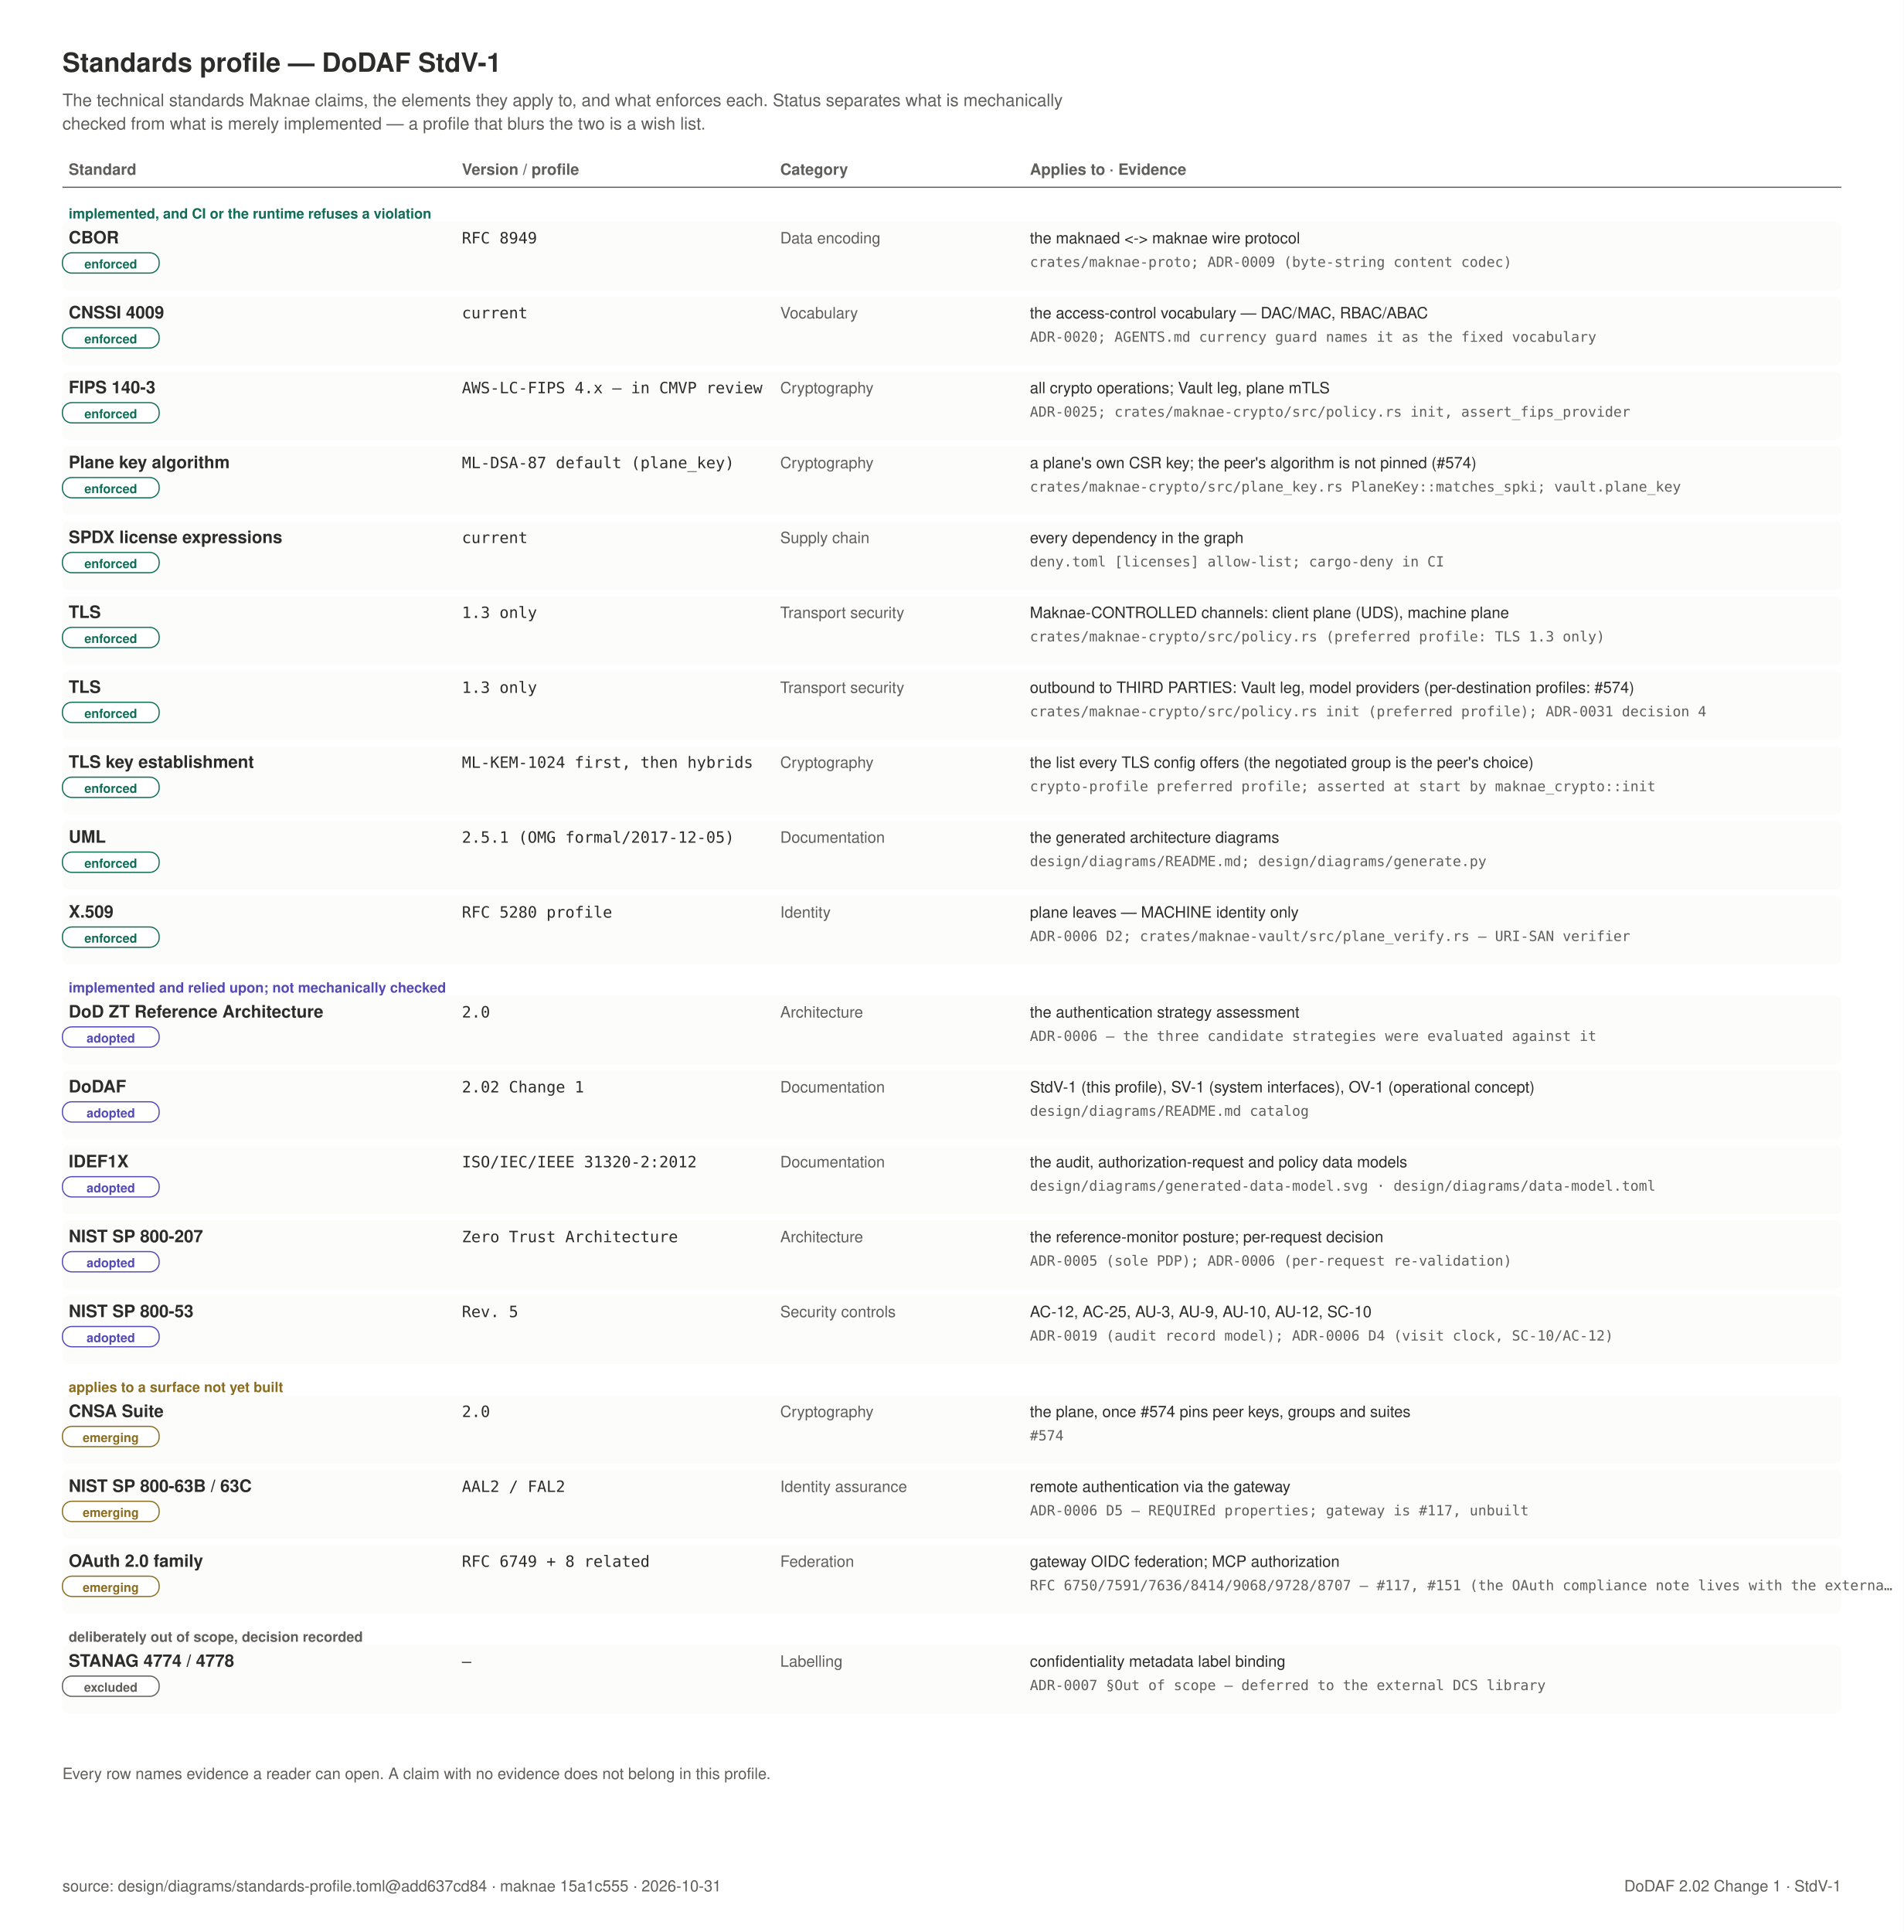
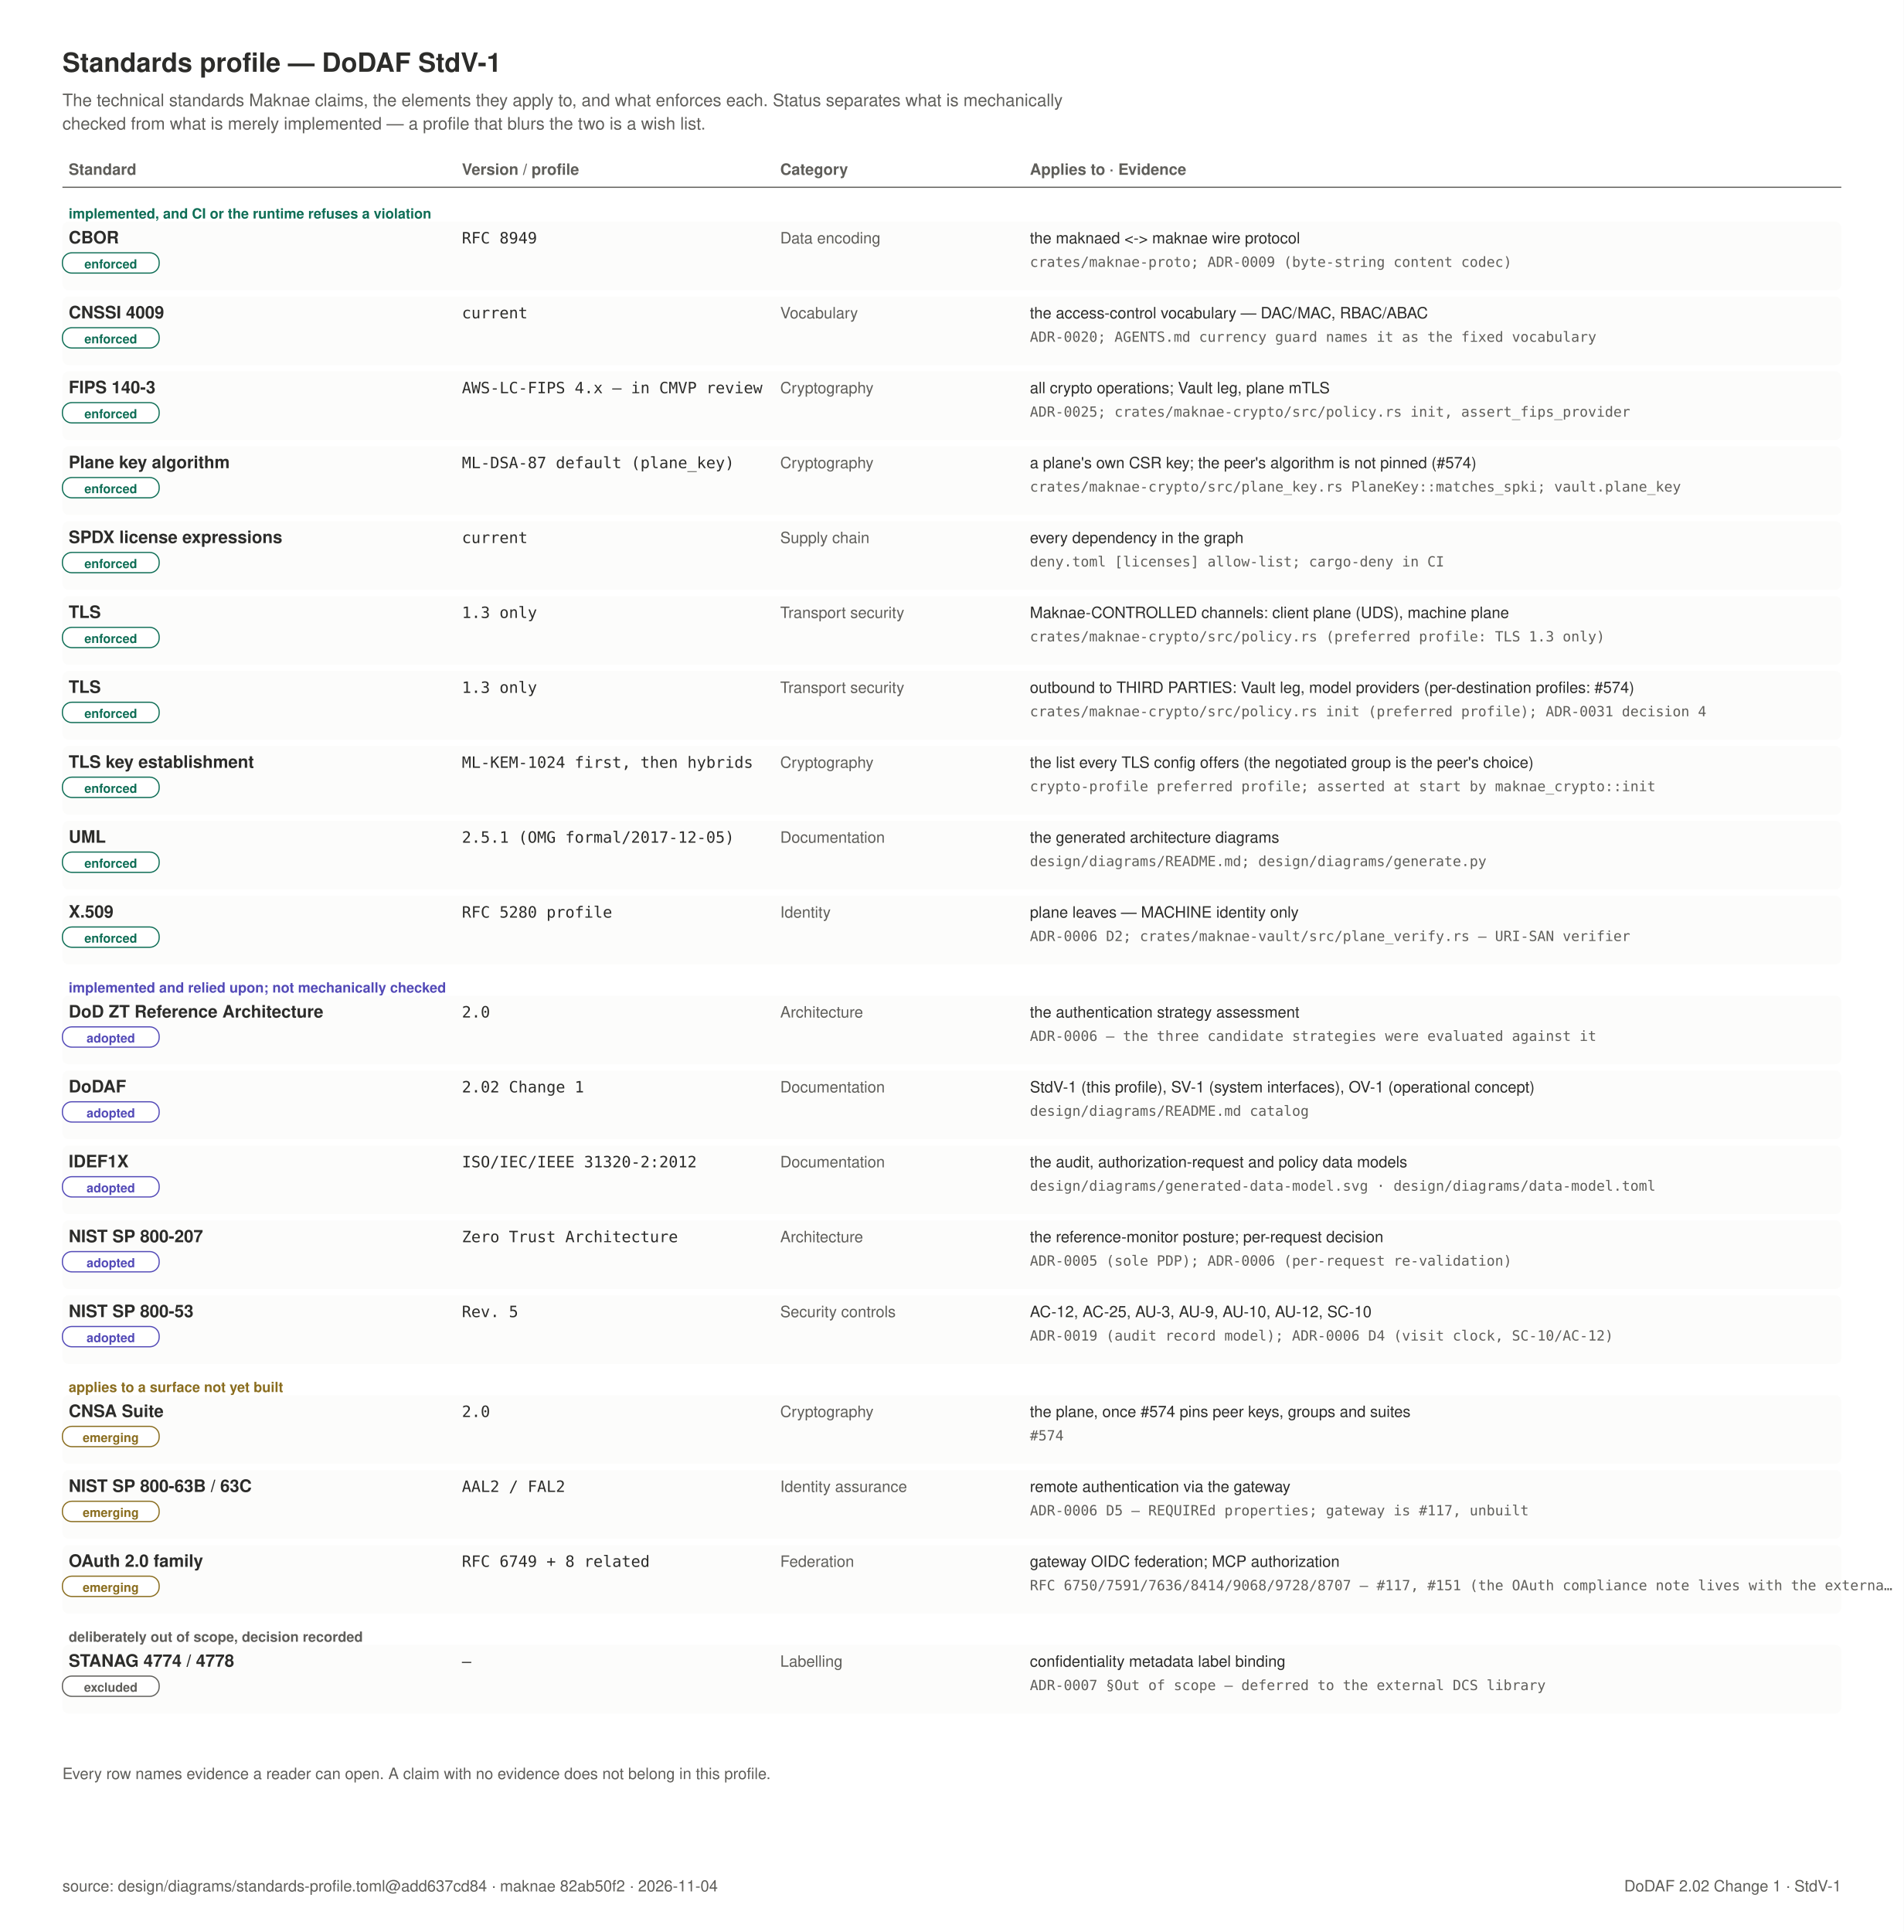
<svg xmlns="http://www.w3.org/2000/svg" width="1220" height="1238" viewBox="0 0 1220 1238" role="img">
  <rect x="0" y="0" width="1220" height="1238" fill="#FFFFFF" />
  <text x="40" y="46" text-anchor="start" font-family="Helvetica, Arial, sans-serif" font-size="17" font-weight="600" fill="#2C2C2A">Standards profile — DoDAF StdV-1</text>
  <text x="40" y="68" text-anchor="start" font-family="Helvetica, Arial, sans-serif" font-size="11" font-weight="400" fill="#5F5E5A">The technical standards Maknae claims, the elements they apply to, and what enforces each. Status separates what is mechanically</text>
  <text x="40" y="83" text-anchor="start" font-family="Helvetica, Arial, sans-serif" font-size="11" font-weight="400" fill="#5F5E5A">checked from what is merely implemented — a profile that blurs the two is a wish list.</text>
  <text x="44" y="112" text-anchor="start" font-family="Helvetica, Arial, sans-serif" font-size="10" font-weight="600" fill="#5F5E5A">Standard</text>
  <text x="296" y="112" text-anchor="start" font-family="Helvetica, Arial, sans-serif" font-size="10" font-weight="600" fill="#5F5E5A">Version / profile</text>
  <text x="500" y="112" text-anchor="start" font-family="Helvetica, Arial, sans-serif" font-size="10" font-weight="600" fill="#5F5E5A">Category</text>
  <text x="660" y="112" text-anchor="start" font-family="Helvetica, Arial, sans-serif" font-size="10" font-weight="600" fill="#5F5E5A">Applies to  ·  Evidence</text>
  <line x1="40" y1="120" x2="1180" y2="120" stroke="#5F5E5A" stroke-width="0.75" />
  <text x="44" y="140" text-anchor="start" font-family="Helvetica, Arial, sans-serif" font-size="9" font-weight="600" fill="#0F6E56">implemented, and CI or the runtime refuses a violation</text>
  <rect x="40" y="142" width="1140" height="44" rx="4" fill="#FCFCFB" stroke="none" stroke-width="0" />
  <text x="44" y="156" text-anchor="start" font-family="Helvetica, Arial, sans-serif" font-size="11" font-weight="600" fill="#2C2C2A">CBOR</text>
  <rect x="40" y="162" width="62" height="13" rx="6" fill="#FFFFFF" stroke="#0F6E56" stroke-width="0.75" />
  <text x="71" y="172" text-anchor="middle" font-family="Helvetica, Arial, sans-serif" font-size="8" font-weight="600" fill="#0F6E56">enforced</text>
  <text x="296" y="156" text-anchor="start" font-family="ui-monospace, SFMono-Regular, Menlo, monospace" font-size="10" font-weight="400" fill="#2C2C2A">RFC 8949</text>
  <text x="500" y="156" text-anchor="start" font-family="Helvetica, Arial, sans-serif" font-size="10" font-weight="400" fill="#5F5E5A">Data encoding</text>
  <text x="660" y="156" text-anchor="start" font-family="Helvetica, Arial, sans-serif" font-size="10" font-weight="400" fill="#2C2C2A">the maknaed &lt;-&gt; maknae wire protocol</text>
  <text x="660" y="171" text-anchor="start" font-family="ui-monospace, SFMono-Regular, Menlo, monospace" font-size="9" font-weight="400" fill="#5F5E5A">crates/maknae-proto; ADR-0009 (byte-string content codec)</text>
  <rect x="40" y="190" width="1140" height="44" rx="4" fill="#FCFCFB" stroke="none" stroke-width="0" />
  <text x="44" y="204" text-anchor="start" font-family="Helvetica, Arial, sans-serif" font-size="11" font-weight="600" fill="#2C2C2A">CNSSI 4009</text>
  <rect x="40" y="210" width="62" height="13" rx="6" fill="#FFFFFF" stroke="#0F6E56" stroke-width="0.75" />
  <text x="71" y="220" text-anchor="middle" font-family="Helvetica, Arial, sans-serif" font-size="8" font-weight="600" fill="#0F6E56">enforced</text>
  <text x="296" y="204" text-anchor="start" font-family="ui-monospace, SFMono-Regular, Menlo, monospace" font-size="10" font-weight="400" fill="#2C2C2A">current</text>
  <text x="500" y="204" text-anchor="start" font-family="Helvetica, Arial, sans-serif" font-size="10" font-weight="400" fill="#5F5E5A">Vocabulary</text>
  <text x="660" y="204" text-anchor="start" font-family="Helvetica, Arial, sans-serif" font-size="10" font-weight="400" fill="#2C2C2A">the access-control vocabulary — DAC/MAC, RBAC/ABAC</text>
  <text x="660" y="219" text-anchor="start" font-family="ui-monospace, SFMono-Regular, Menlo, monospace" font-size="9" font-weight="400" fill="#5F5E5A">ADR-0020; AGENTS.md currency guard names it as the fixed vocabulary</text>
  <rect x="40" y="238" width="1140" height="44" rx="4" fill="#FCFCFB" stroke="none" stroke-width="0" />
  <text x="44" y="252" text-anchor="start" font-family="Helvetica, Arial, sans-serif" font-size="11" font-weight="600" fill="#2C2C2A">FIPS 140-3</text>
  <rect x="40" y="258" width="62" height="13" rx="6" fill="#FFFFFF" stroke="#0F6E56" stroke-width="0.75" />
  <text x="71" y="268" text-anchor="middle" font-family="Helvetica, Arial, sans-serif" font-size="8" font-weight="600" fill="#0F6E56">enforced</text>
  <text x="296" y="252" text-anchor="start" font-family="ui-monospace, SFMono-Regular, Menlo, monospace" font-size="10" font-weight="400" fill="#2C2C2A">AWS-LC-FIPS 4.x — in CMVP review</text>
  <text x="500" y="252" text-anchor="start" font-family="Helvetica, Arial, sans-serif" font-size="10" font-weight="400" fill="#5F5E5A">Cryptography</text>
  <text x="660" y="252" text-anchor="start" font-family="Helvetica, Arial, sans-serif" font-size="10" font-weight="400" fill="#2C2C2A">all crypto operations; Vault leg, plane mTLS</text>
  <text x="660" y="267" text-anchor="start" font-family="ui-monospace, SFMono-Regular, Menlo, monospace" font-size="9" font-weight="400" fill="#5F5E5A">ADR-0025; crates/maknae-crypto/src/policy.rs init, assert_fips_provider</text>
  <rect x="40" y="286" width="1140" height="44" rx="4" fill="#FCFCFB" stroke="none" stroke-width="0" />
  <text x="44" y="300" text-anchor="start" font-family="Helvetica, Arial, sans-serif" font-size="11" font-weight="600" fill="#2C2C2A">Plane key algorithm</text>
  <rect x="40" y="306" width="62" height="13" rx="6" fill="#FFFFFF" stroke="#0F6E56" stroke-width="0.75" />
  <text x="71" y="316" text-anchor="middle" font-family="Helvetica, Arial, sans-serif" font-size="8" font-weight="600" fill="#0F6E56">enforced</text>
  <text x="296" y="300" text-anchor="start" font-family="ui-monospace, SFMono-Regular, Menlo, monospace" font-size="10" font-weight="400" fill="#2C2C2A">ML-DSA-87 default (plane_key)</text>
  <text x="500" y="300" text-anchor="start" font-family="Helvetica, Arial, sans-serif" font-size="10" font-weight="400" fill="#5F5E5A">Cryptography</text>
  <text x="660" y="300" text-anchor="start" font-family="Helvetica, Arial, sans-serif" font-size="10" font-weight="400" fill="#2C2C2A">a plane's own CSR key; the peer's algorithm is not pinned (#574)</text>
  <text x="660" y="315" text-anchor="start" font-family="ui-monospace, SFMono-Regular, Menlo, monospace" font-size="9" font-weight="400" fill="#5F5E5A">crates/maknae-crypto/src/plane_key.rs PlaneKey::matches_spki; vault.plane_key</text>
  <rect x="40" y="334" width="1140" height="44" rx="4" fill="#FCFCFB" stroke="none" stroke-width="0" />
  <text x="44" y="348" text-anchor="start" font-family="Helvetica, Arial, sans-serif" font-size="11" font-weight="600" fill="#2C2C2A">SPDX license expressions</text>
  <rect x="40" y="354" width="62" height="13" rx="6" fill="#FFFFFF" stroke="#0F6E56" stroke-width="0.75" />
  <text x="71" y="364" text-anchor="middle" font-family="Helvetica, Arial, sans-serif" font-size="8" font-weight="600" fill="#0F6E56">enforced</text>
  <text x="296" y="348" text-anchor="start" font-family="ui-monospace, SFMono-Regular, Menlo, monospace" font-size="10" font-weight="400" fill="#2C2C2A">current</text>
  <text x="500" y="348" text-anchor="start" font-family="Helvetica, Arial, sans-serif" font-size="10" font-weight="400" fill="#5F5E5A">Supply chain</text>
  <text x="660" y="348" text-anchor="start" font-family="Helvetica, Arial, sans-serif" font-size="10" font-weight="400" fill="#2C2C2A">every dependency in the graph</text>
  <text x="660" y="363" text-anchor="start" font-family="ui-monospace, SFMono-Regular, Menlo, monospace" font-size="9" font-weight="400" fill="#5F5E5A">deny.toml [licenses] allow-list; cargo-deny in CI</text>
  <rect x="40" y="382" width="1140" height="44" rx="4" fill="#FCFCFB" stroke="none" stroke-width="0" />
  <text x="44" y="396" text-anchor="start" font-family="Helvetica, Arial, sans-serif" font-size="11" font-weight="600" fill="#2C2C2A">TLS</text>
  <rect x="40" y="402" width="62" height="13" rx="6" fill="#FFFFFF" stroke="#0F6E56" stroke-width="0.75" />
  <text x="71" y="412" text-anchor="middle" font-family="Helvetica, Arial, sans-serif" font-size="8" font-weight="600" fill="#0F6E56">enforced</text>
  <text x="296" y="396" text-anchor="start" font-family="ui-monospace, SFMono-Regular, Menlo, monospace" font-size="10" font-weight="400" fill="#2C2C2A">1.3 only</text>
  <text x="500" y="396" text-anchor="start" font-family="Helvetica, Arial, sans-serif" font-size="10" font-weight="400" fill="#5F5E5A">Transport security</text>
  <text x="660" y="396" text-anchor="start" font-family="Helvetica, Arial, sans-serif" font-size="10" font-weight="400" fill="#2C2C2A">Maknae-CONTROLLED channels: client plane (UDS), machine plane</text>
  <text x="660" y="411" text-anchor="start" font-family="ui-monospace, SFMono-Regular, Menlo, monospace" font-size="9" font-weight="400" fill="#5F5E5A">crates/maknae-crypto/src/policy.rs (preferred profile: TLS 1.3 only)</text>
  <rect x="40" y="430" width="1140" height="44" rx="4" fill="#FCFCFB" stroke="none" stroke-width="0" />
  <text x="44" y="444" text-anchor="start" font-family="Helvetica, Arial, sans-serif" font-size="11" font-weight="600" fill="#2C2C2A">TLS</text>
  <rect x="40" y="450" width="62" height="13" rx="6" fill="#FFFFFF" stroke="#0F6E56" stroke-width="0.75" />
  <text x="71" y="460" text-anchor="middle" font-family="Helvetica, Arial, sans-serif" font-size="8" font-weight="600" fill="#0F6E56">enforced</text>
  <text x="296" y="444" text-anchor="start" font-family="ui-monospace, SFMono-Regular, Menlo, monospace" font-size="10" font-weight="400" fill="#2C2C2A">1.3 only</text>
  <text x="500" y="444" text-anchor="start" font-family="Helvetica, Arial, sans-serif" font-size="10" font-weight="400" fill="#5F5E5A">Transport security</text>
  <text x="660" y="444" text-anchor="start" font-family="Helvetica, Arial, sans-serif" font-size="10" font-weight="400" fill="#2C2C2A">outbound to THIRD PARTIES: Vault leg, model providers (per-destination profiles: #574)</text>
  <text x="660" y="459" text-anchor="start" font-family="ui-monospace, SFMono-Regular, Menlo, monospace" font-size="9" font-weight="400" fill="#5F5E5A">crates/maknae-crypto/src/policy.rs init (preferred profile); ADR-0031 decision 4</text>
  <rect x="40" y="478" width="1140" height="44" rx="4" fill="#FCFCFB" stroke="none" stroke-width="0" />
  <text x="44" y="492" text-anchor="start" font-family="Helvetica, Arial, sans-serif" font-size="11" font-weight="600" fill="#2C2C2A">TLS key establishment</text>
  <rect x="40" y="498" width="62" height="13" rx="6" fill="#FFFFFF" stroke="#0F6E56" stroke-width="0.75" />
  <text x="71" y="508" text-anchor="middle" font-family="Helvetica, Arial, sans-serif" font-size="8" font-weight="600" fill="#0F6E56">enforced</text>
  <text x="296" y="492" text-anchor="start" font-family="ui-monospace, SFMono-Regular, Menlo, monospace" font-size="10" font-weight="400" fill="#2C2C2A">ML-KEM-1024 first, then hybrids</text>
  <text x="500" y="492" text-anchor="start" font-family="Helvetica, Arial, sans-serif" font-size="10" font-weight="400" fill="#5F5E5A">Cryptography</text>
  <text x="660" y="492" text-anchor="start" font-family="Helvetica, Arial, sans-serif" font-size="10" font-weight="400" fill="#2C2C2A">the list every TLS config offers (the negotiated group is the peer's choice)</text>
  <text x="660" y="507" text-anchor="start" font-family="ui-monospace, SFMono-Regular, Menlo, monospace" font-size="9" font-weight="400" fill="#5F5E5A">crypto-profile preferred profile; asserted at start by maknae_crypto::init</text>
  <rect x="40" y="526" width="1140" height="44" rx="4" fill="#FCFCFB" stroke="none" stroke-width="0" />
  <text x="44" y="540" text-anchor="start" font-family="Helvetica, Arial, sans-serif" font-size="11" font-weight="600" fill="#2C2C2A">UML</text>
  <rect x="40" y="546" width="62" height="13" rx="6" fill="#FFFFFF" stroke="#0F6E56" stroke-width="0.75" />
  <text x="71" y="556" text-anchor="middle" font-family="Helvetica, Arial, sans-serif" font-size="8" font-weight="600" fill="#0F6E56">enforced</text>
  <text x="296" y="540" text-anchor="start" font-family="ui-monospace, SFMono-Regular, Menlo, monospace" font-size="10" font-weight="400" fill="#2C2C2A">2.5.1 (OMG formal/2017-12-05)</text>
  <text x="500" y="540" text-anchor="start" font-family="Helvetica, Arial, sans-serif" font-size="10" font-weight="400" fill="#5F5E5A">Documentation</text>
  <text x="660" y="540" text-anchor="start" font-family="Helvetica, Arial, sans-serif" font-size="10" font-weight="400" fill="#2C2C2A">the generated architecture diagrams</text>
  <text x="660" y="555" text-anchor="start" font-family="ui-monospace, SFMono-Regular, Menlo, monospace" font-size="9" font-weight="400" fill="#5F5E5A">design/diagrams/README.md; design/diagrams/generate.py</text>
  <rect x="40" y="574" width="1140" height="44" rx="4" fill="#FCFCFB" stroke="none" stroke-width="0" />
  <text x="44" y="588" text-anchor="start" font-family="Helvetica, Arial, sans-serif" font-size="11" font-weight="600" fill="#2C2C2A">X.509</text>
  <rect x="40" y="594" width="62" height="13" rx="6" fill="#FFFFFF" stroke="#0F6E56" stroke-width="0.75" />
  <text x="71" y="604" text-anchor="middle" font-family="Helvetica, Arial, sans-serif" font-size="8" font-weight="600" fill="#0F6E56">enforced</text>
  <text x="296" y="588" text-anchor="start" font-family="ui-monospace, SFMono-Regular, Menlo, monospace" font-size="10" font-weight="400" fill="#2C2C2A">RFC 5280 profile</text>
  <text x="500" y="588" text-anchor="start" font-family="Helvetica, Arial, sans-serif" font-size="10" font-weight="400" fill="#5F5E5A">Identity</text>
  <text x="660" y="588" text-anchor="start" font-family="Helvetica, Arial, sans-serif" font-size="10" font-weight="400" fill="#2C2C2A">plane leaves — MACHINE identity only</text>
  <text x="660" y="603" text-anchor="start" font-family="ui-monospace, SFMono-Regular, Menlo, monospace" font-size="9" font-weight="400" fill="#5F5E5A">ADR-0006 D2; crates/maknae-vault/src/plane_verify.rs — URI-SAN verifier</text>
  <text x="44" y="636" text-anchor="start" font-family="Helvetica, Arial, sans-serif" font-size="9" font-weight="600" fill="#534AB7">implemented and relied upon; not mechanically checked</text>
  <rect x="40" y="638" width="1140" height="44" rx="4" fill="#FCFCFB" stroke="none" stroke-width="0" />
  <text x="44" y="652" text-anchor="start" font-family="Helvetica, Arial, sans-serif" font-size="11" font-weight="600" fill="#2C2C2A">DoD ZT Reference Architecture</text>
  <rect x="40" y="658" width="62" height="13" rx="6" fill="#FFFFFF" stroke="#534AB7" stroke-width="0.75" />
  <text x="71" y="668" text-anchor="middle" font-family="Helvetica, Arial, sans-serif" font-size="8" font-weight="600" fill="#534AB7">adopted</text>
  <text x="296" y="652" text-anchor="start" font-family="ui-monospace, SFMono-Regular, Menlo, monospace" font-size="10" font-weight="400" fill="#2C2C2A">2.0</text>
  <text x="500" y="652" text-anchor="start" font-family="Helvetica, Arial, sans-serif" font-size="10" font-weight="400" fill="#5F5E5A">Architecture</text>
  <text x="660" y="652" text-anchor="start" font-family="Helvetica, Arial, sans-serif" font-size="10" font-weight="400" fill="#2C2C2A">the authentication strategy assessment</text>
  <text x="660" y="667" text-anchor="start" font-family="ui-monospace, SFMono-Regular, Menlo, monospace" font-size="9" font-weight="400" fill="#5F5E5A">ADR-0006 — the three candidate strategies were evaluated against it</text>
  <rect x="40" y="686" width="1140" height="44" rx="4" fill="#FCFCFB" stroke="none" stroke-width="0" />
  <text x="44" y="700" text-anchor="start" font-family="Helvetica, Arial, sans-serif" font-size="11" font-weight="600" fill="#2C2C2A">DoDAF</text>
  <rect x="40" y="706" width="62" height="13" rx="6" fill="#FFFFFF" stroke="#534AB7" stroke-width="0.75" />
  <text x="71" y="716" text-anchor="middle" font-family="Helvetica, Arial, sans-serif" font-size="8" font-weight="600" fill="#534AB7">adopted</text>
  <text x="296" y="700" text-anchor="start" font-family="ui-monospace, SFMono-Regular, Menlo, monospace" font-size="10" font-weight="400" fill="#2C2C2A">2.02 Change 1</text>
  <text x="500" y="700" text-anchor="start" font-family="Helvetica, Arial, sans-serif" font-size="10" font-weight="400" fill="#5F5E5A">Documentation</text>
  <text x="660" y="700" text-anchor="start" font-family="Helvetica, Arial, sans-serif" font-size="10" font-weight="400" fill="#2C2C2A">StdV-1 (this profile), SV-1 (system interfaces), OV-1 (operational concept)</text>
  <text x="660" y="715" text-anchor="start" font-family="ui-monospace, SFMono-Regular, Menlo, monospace" font-size="9" font-weight="400" fill="#5F5E5A">design/diagrams/README.md catalog</text>
  <rect x="40" y="734" width="1140" height="44" rx="4" fill="#FCFCFB" stroke="none" stroke-width="0" />
  <text x="44" y="748" text-anchor="start" font-family="Helvetica, Arial, sans-serif" font-size="11" font-weight="600" fill="#2C2C2A">IDEF1X</text>
  <rect x="40" y="754" width="62" height="13" rx="6" fill="#FFFFFF" stroke="#534AB7" stroke-width="0.75" />
  <text x="71" y="764" text-anchor="middle" font-family="Helvetica, Arial, sans-serif" font-size="8" font-weight="600" fill="#534AB7">adopted</text>
  <text x="296" y="748" text-anchor="start" font-family="ui-monospace, SFMono-Regular, Menlo, monospace" font-size="10" font-weight="400" fill="#2C2C2A">ISO/IEC/IEEE 31320-2:2012</text>
  <text x="500" y="748" text-anchor="start" font-family="Helvetica, Arial, sans-serif" font-size="10" font-weight="400" fill="#5F5E5A">Documentation</text>
  <text x="660" y="748" text-anchor="start" font-family="Helvetica, Arial, sans-serif" font-size="10" font-weight="400" fill="#2C2C2A">the audit, authorization-request and policy data models</text>
  <text x="660" y="763" text-anchor="start" font-family="ui-monospace, SFMono-Regular, Menlo, monospace" font-size="9" font-weight="400" fill="#5F5E5A">design/diagrams/generated-data-model.svg · design/diagrams/data-model.toml</text>
  <rect x="40" y="782" width="1140" height="44" rx="4" fill="#FCFCFB" stroke="none" stroke-width="0" />
  <text x="44" y="796" text-anchor="start" font-family="Helvetica, Arial, sans-serif" font-size="11" font-weight="600" fill="#2C2C2A">NIST SP 800-207</text>
  <rect x="40" y="802" width="62" height="13" rx="6" fill="#FFFFFF" stroke="#534AB7" stroke-width="0.75" />
  <text x="71" y="812" text-anchor="middle" font-family="Helvetica, Arial, sans-serif" font-size="8" font-weight="600" fill="#534AB7">adopted</text>
  <text x="296" y="796" text-anchor="start" font-family="ui-monospace, SFMono-Regular, Menlo, monospace" font-size="10" font-weight="400" fill="#2C2C2A">Zero Trust Architecture</text>
  <text x="500" y="796" text-anchor="start" font-family="Helvetica, Arial, sans-serif" font-size="10" font-weight="400" fill="#5F5E5A">Architecture</text>
  <text x="660" y="796" text-anchor="start" font-family="Helvetica, Arial, sans-serif" font-size="10" font-weight="400" fill="#2C2C2A">the reference-monitor posture; per-request decision</text>
  <text x="660" y="811" text-anchor="start" font-family="ui-monospace, SFMono-Regular, Menlo, monospace" font-size="9" font-weight="400" fill="#5F5E5A">ADR-0005 (sole PDP); ADR-0006 (per-request re-validation)</text>
  <rect x="40" y="830" width="1140" height="44" rx="4" fill="#FCFCFB" stroke="none" stroke-width="0" />
  <text x="44" y="844" text-anchor="start" font-family="Helvetica, Arial, sans-serif" font-size="11" font-weight="600" fill="#2C2C2A">NIST SP 800-53</text>
  <rect x="40" y="850" width="62" height="13" rx="6" fill="#FFFFFF" stroke="#534AB7" stroke-width="0.75" />
  <text x="71" y="860" text-anchor="middle" font-family="Helvetica, Arial, sans-serif" font-size="8" font-weight="600" fill="#534AB7">adopted</text>
  <text x="296" y="844" text-anchor="start" font-family="ui-monospace, SFMono-Regular, Menlo, monospace" font-size="10" font-weight="400" fill="#2C2C2A">Rev. 5</text>
  <text x="500" y="844" text-anchor="start" font-family="Helvetica, Arial, sans-serif" font-size="10" font-weight="400" fill="#5F5E5A">Security controls</text>
  <text x="660" y="844" text-anchor="start" font-family="Helvetica, Arial, sans-serif" font-size="10" font-weight="400" fill="#2C2C2A">AC-12, AC-25, AU-3, AU-9, AU-10, AU-12, SC-10</text>
  <text x="660" y="859" text-anchor="start" font-family="ui-monospace, SFMono-Regular, Menlo, monospace" font-size="9" font-weight="400" fill="#5F5E5A">ADR-0019 (audit record model); ADR-0006 D4 (visit clock, SC-10/AC-12)</text>
  <text x="44" y="892" text-anchor="start" font-family="Helvetica, Arial, sans-serif" font-size="9" font-weight="600" fill="#8A6D1F">applies to a surface not yet built</text>
  <rect x="40" y="894" width="1140" height="44" rx="4" fill="#FCFCFB" stroke="none" stroke-width="0" />
  <text x="44" y="908" text-anchor="start" font-family="Helvetica, Arial, sans-serif" font-size="11" font-weight="600" fill="#2C2C2A">CNSA Suite</text>
  <rect x="40" y="914" width="62" height="13" rx="6" fill="#FFFFFF" stroke="#8A6D1F" stroke-width="0.75" />
  <text x="71" y="924" text-anchor="middle" font-family="Helvetica, Arial, sans-serif" font-size="8" font-weight="600" fill="#8A6D1F">emerging</text>
  <text x="296" y="908" text-anchor="start" font-family="ui-monospace, SFMono-Regular, Menlo, monospace" font-size="10" font-weight="400" fill="#2C2C2A">2.0</text>
  <text x="500" y="908" text-anchor="start" font-family="Helvetica, Arial, sans-serif" font-size="10" font-weight="400" fill="#5F5E5A">Cryptography</text>
  <text x="660" y="908" text-anchor="start" font-family="Helvetica, Arial, sans-serif" font-size="10" font-weight="400" fill="#2C2C2A">the plane, once #574 pins peer keys, groups and suites</text>
  <text x="660" y="923" text-anchor="start" font-family="ui-monospace, SFMono-Regular, Menlo, monospace" font-size="9" font-weight="400" fill="#5F5E5A">#574</text>
  <rect x="40" y="942" width="1140" height="44" rx="4" fill="#FCFCFB" stroke="none" stroke-width="0" />
  <text x="44" y="956" text-anchor="start" font-family="Helvetica, Arial, sans-serif" font-size="11" font-weight="600" fill="#2C2C2A">NIST SP 800-63B / 63C</text>
  <rect x="40" y="962" width="62" height="13" rx="6" fill="#FFFFFF" stroke="#8A6D1F" stroke-width="0.75" />
  <text x="71" y="972" text-anchor="middle" font-family="Helvetica, Arial, sans-serif" font-size="8" font-weight="600" fill="#8A6D1F">emerging</text>
  <text x="296" y="956" text-anchor="start" font-family="ui-monospace, SFMono-Regular, Menlo, monospace" font-size="10" font-weight="400" fill="#2C2C2A">AAL2 / FAL2</text>
  <text x="500" y="956" text-anchor="start" font-family="Helvetica, Arial, sans-serif" font-size="10" font-weight="400" fill="#5F5E5A">Identity assurance</text>
  <text x="660" y="956" text-anchor="start" font-family="Helvetica, Arial, sans-serif" font-size="10" font-weight="400" fill="#2C2C2A">remote authentication via the gateway</text>
  <text x="660" y="971" text-anchor="start" font-family="ui-monospace, SFMono-Regular, Menlo, monospace" font-size="9" font-weight="400" fill="#5F5E5A">ADR-0006 D5 — REQUIREd properties; gateway is #117, unbuilt</text>
  <rect x="40" y="990" width="1140" height="44" rx="4" fill="#FCFCFB" stroke="none" stroke-width="0" />
  <text x="44" y="1004" text-anchor="start" font-family="Helvetica, Arial, sans-serif" font-size="11" font-weight="600" fill="#2C2C2A">OAuth 2.0 family</text>
  <rect x="40" y="1010" width="62" height="13" rx="6" fill="#FFFFFF" stroke="#8A6D1F" stroke-width="0.75" />
  <text x="71" y="1020" text-anchor="middle" font-family="Helvetica, Arial, sans-serif" font-size="8" font-weight="600" fill="#8A6D1F">emerging</text>
  <text x="296" y="1004" text-anchor="start" font-family="ui-monospace, SFMono-Regular, Menlo, monospace" font-size="10" font-weight="400" fill="#2C2C2A">RFC 6749 + 8 related</text>
  <text x="500" y="1004" text-anchor="start" font-family="Helvetica, Arial, sans-serif" font-size="10" font-weight="400" fill="#5F5E5A">Federation</text>
  <text x="660" y="1004" text-anchor="start" font-family="Helvetica, Arial, sans-serif" font-size="10" font-weight="400" fill="#2C2C2A">gateway OIDC federation; MCP authorization</text>
  <text x="660" y="1019" text-anchor="start" font-family="ui-monospace, SFMono-Regular, Menlo, monospace" font-size="9" font-weight="400" fill="#5F5E5A">RFC 6750/7591/7636/8414/9068/9728/8707 — #117, #151 (the OAuth compliance note lives with the externa…</text>
  <text x="44" y="1052" text-anchor="start" font-family="Helvetica, Arial, sans-serif" font-size="9" font-weight="600" fill="#5F5E5A">deliberately out of scope, decision recorded</text>
  <rect x="40" y="1054" width="1140" height="44" rx="4" fill="#FCFCFB" stroke="none" stroke-width="0" />
  <text x="44" y="1068" text-anchor="start" font-family="Helvetica, Arial, sans-serif" font-size="11" font-weight="600" fill="#2C2C2A">STANAG 4774 / 4778</text>
  <rect x="40" y="1074" width="62" height="13" rx="6" fill="#FFFFFF" stroke="#5F5E5A" stroke-width="0.75" />
  <text x="71" y="1084" text-anchor="middle" font-family="Helvetica, Arial, sans-serif" font-size="8" font-weight="600" fill="#5F5E5A">excluded</text>
  <text x="296" y="1068" text-anchor="start" font-family="ui-monospace, SFMono-Regular, Menlo, monospace" font-size="10" font-weight="400" fill="#2C2C2A">—</text>
  <text x="500" y="1068" text-anchor="start" font-family="Helvetica, Arial, sans-serif" font-size="10" font-weight="400" fill="#5F5E5A">Labelling</text>
  <text x="660" y="1068" text-anchor="start" font-family="Helvetica, Arial, sans-serif" font-size="10" font-weight="400" fill="#2C2C2A">confidentiality metadata label binding</text>
  <text x="660" y="1083" text-anchor="start" font-family="ui-monospace, SFMono-Regular, Menlo, monospace" font-size="9" font-weight="400" fill="#5F5E5A">ADR-0007 §Out of scope — deferred to the external DCS library</text>
  <text x="40" y="1140" text-anchor="start" font-family="Helvetica, Arial, sans-serif" font-size="10" font-weight="400" fill="#5F5E5A">Every row names evidence a reader can open. A claim with no evidence does not belong in this profile.</text>
-   <text x="40" y="1212" text-anchor="start" font-family="Helvetica, Arial, sans-serif" font-size="10" font-weight="400" fill="#5F5E5A">source: design/diagrams/standards-profile.toml@add637cd84 · maknae 15a1c555 · 2026-10-31</text>
+   <text x="40" y="1212" text-anchor="start" font-family="Helvetica, Arial, sans-serif" font-size="10" font-weight="400" fill="#5F5E5A">source: design/diagrams/standards-profile.toml@add637cd84 · maknae 82ab50f2 · 2026-11-04</text>
  <text x="1180" y="1212" text-anchor="end" font-family="Helvetica, Arial, sans-serif" font-size="10" font-weight="400" fill="#5F5E5A">DoDAF 2.02 Change 1 · StdV-1</text>
</svg>
